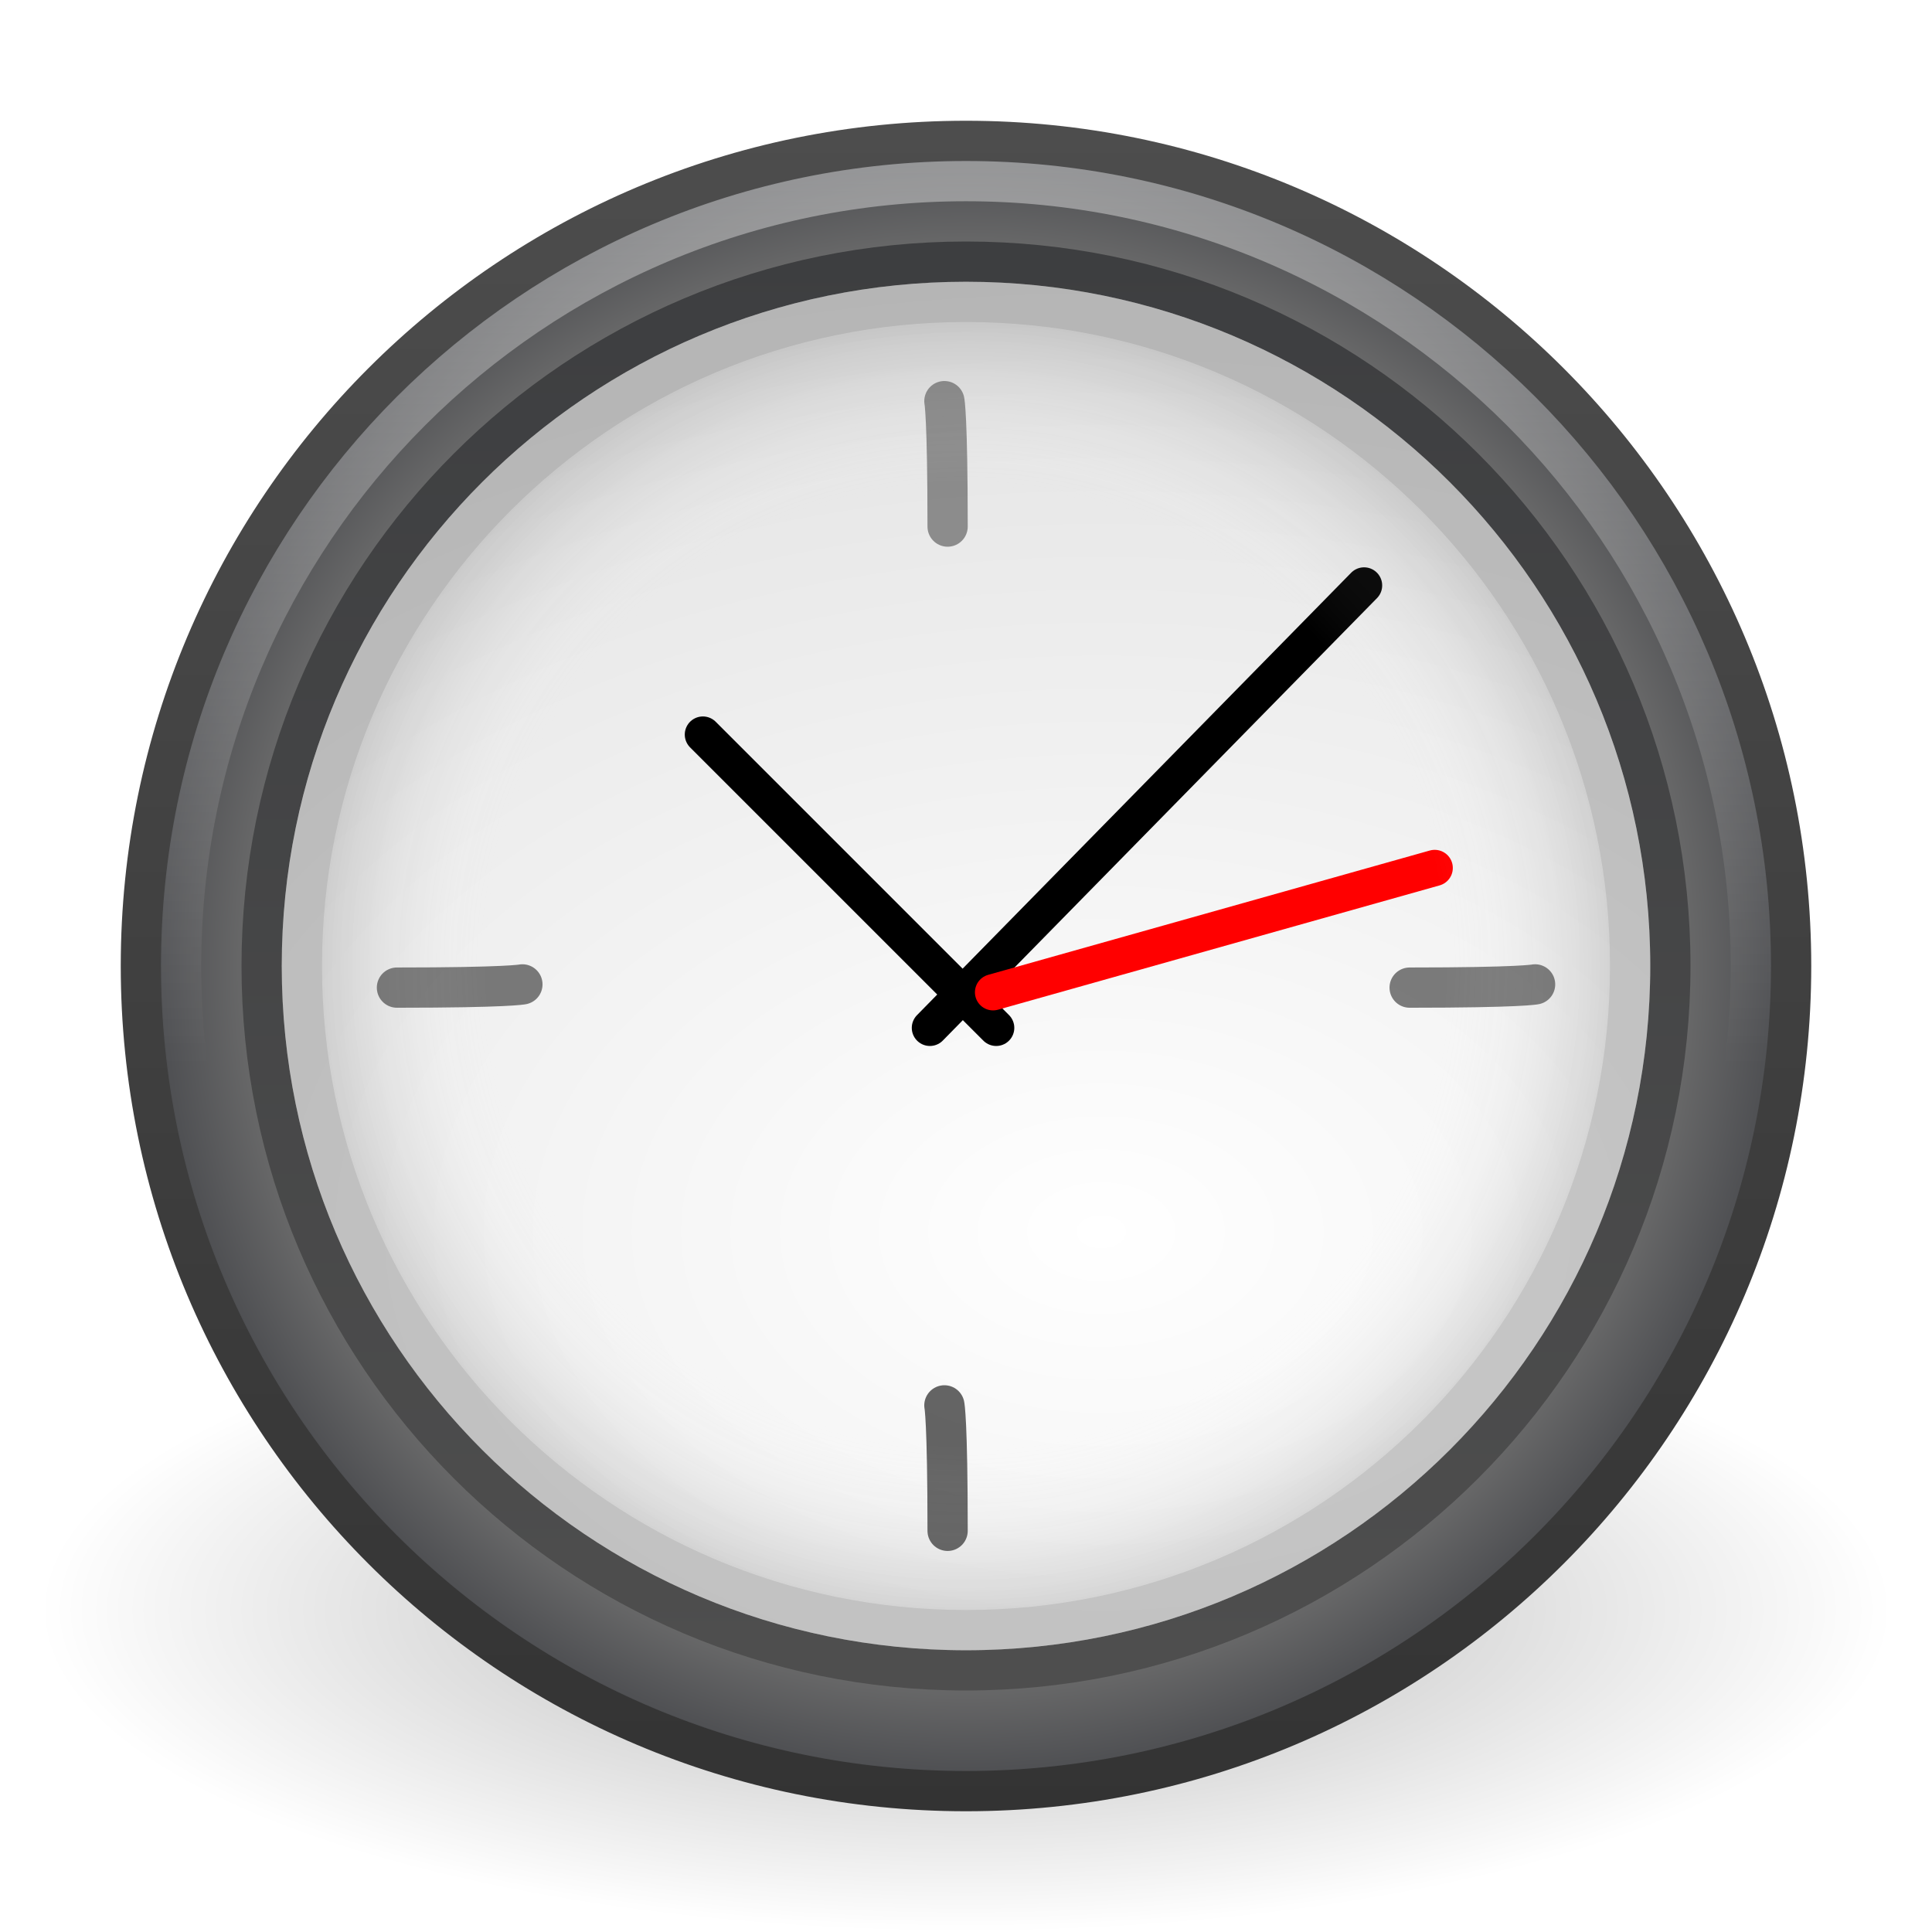
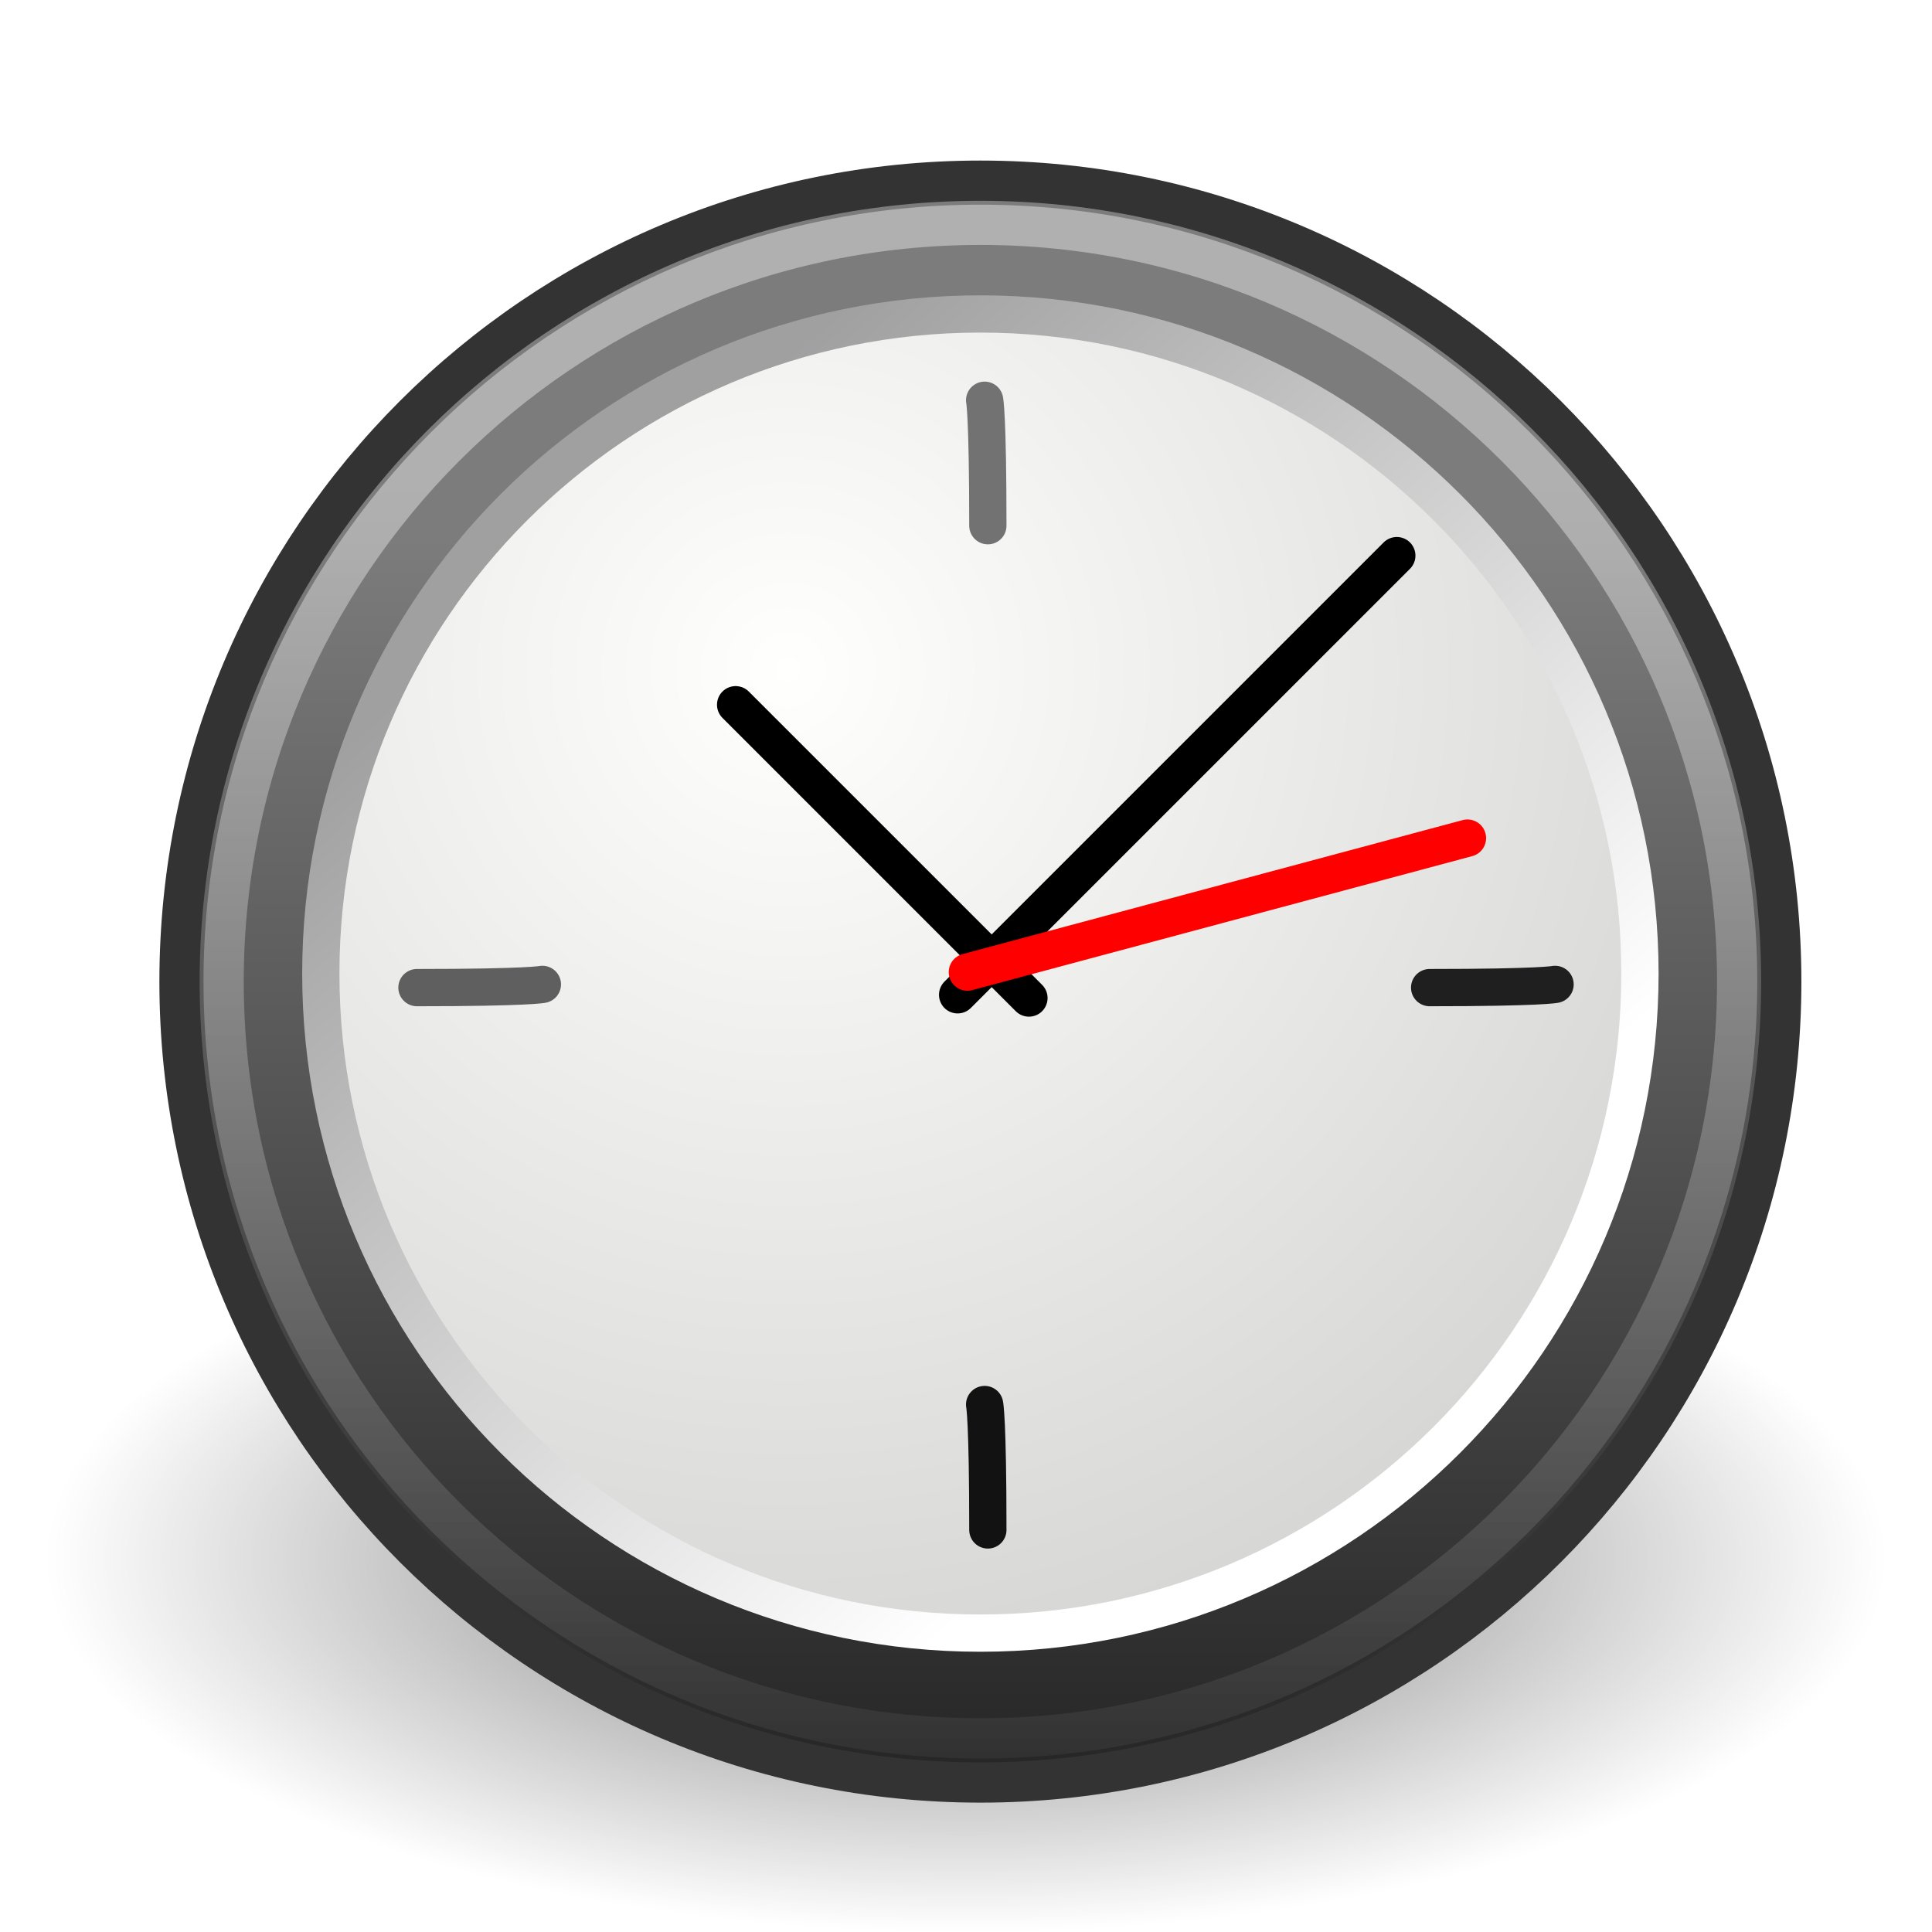
- <svg xmlns="http://www.w3.org/2000/svg" xmlns:xlink="http://www.w3.org/1999/xlink" version="1.0" width="48" height="48" id="svg5555">
-   <defs id="defs5557">
-     <linearGradient id="linearGradient3227">
-       <stop id="stop3229" style="stop-color:#4d4d4d;stop-opacity:1" offset="0" />
-       <stop id="stop3231" style="stop-color:#333333;stop-opacity:1" offset="1" />
+ <svg xmlns="http://www.w3.org/2000/svg" xmlns:xlink="http://www.w3.org/1999/xlink" width="48px" height="48px" id="svg3051">
+   <defs id="defs3053">
+     <linearGradient id="linearGradient8838-795">
+       <stop style="stop-color:#000000;stop-opacity:1;" offset="0" id="stop2737" />
+       <stop style="stop-color:#000000;stop-opacity:0;" offset="1" id="stop2739" />
    </linearGradient>
-     <linearGradient id="linearGradient8838">
-       <stop id="stop8840" style="stop-color:#000000;stop-opacity:1" offset="0" />
-       <stop id="stop8842" style="stop-color:#000000;stop-opacity:0" offset="1" />
+     <radialGradient xlink:href="#linearGradient8838-795" id="radialGradient3546" gradientUnits="userSpaceOnUse" gradientTransform="matrix(1,0,0,0.341176,0,3.047059)" cx="62.625" cy="4.625" fx="62.625" fy="4.625" r="10.625" />
+     <linearGradient id="linearGradient37935">
+       <stop id="stop37937" offset="0" style="stop-color:#7c7c7c;stop-opacity:1;" />
+       <stop id="stop37939" offset="1" style="stop-color:#242424;stop-opacity:1;" />
    </linearGradient>
-     <linearGradient id="linearGradient3334-995-903-143-677-209-356-728">
-       <stop id="stop5026" style="stop-color:#808080;stop-opacity:1" offset="0" />
-       <stop id="stop5028" style="stop-color:#6d6d6d;stop-opacity:1" offset="0.873" />
-       <stop id="stop5030" style="stop-color:#4f5053;stop-opacity:1" offset="1" />
+     <linearGradient xlink:href="#linearGradient37935" id="linearGradient3571" gradientUnits="userSpaceOnUse" gradientTransform="translate(0.749992,5e-8)" x1="15.656" y1="13.36" x2="15.656" y2="44.786" />
+     <linearGradient id="linearGradient4873-625-158-888-767">
+       <stop id="stop4258" offset="0" style="stop-color:#ffffff;stop-opacity:1;" />
+       <stop id="stop4260" offset="1" style="stop-color:#ffffff;stop-opacity:0;" />
    </linearGradient>
-     <linearGradient id="linearGradient2480">
-       <stop id="stop2482" style="stop-color:#3d3e40;stop-opacity:1" offset="0" />
-       <stop id="stop2484" style="stop-color:#4e4e4e;stop-opacity:1" offset="1" />
+     <linearGradient xlink:href="#linearGradient4873-625-158-888-767" id="linearGradient3568" gradientUnits="userSpaceOnUse" gradientTransform="matrix(2.149872,0,0,2.149872,-109.3655,31.93534)" x1="63.397" y1="-9.383" x2="63.397" y2="7.443" />
+     <linearGradient id="linearGradient42174">
+       <stop style="stop-color:#a0a0a0;stop-opacity:1;" offset="0" id="stop42176" />
+       <stop style="stop-color:#ffffff;stop-opacity:1;" offset="1" id="stop42178" />
    </linearGradient>
-     <linearGradient id="linearGradient3268">
-       <stop id="stop3270" style="stop-color:#ffffff;stop-opacity:1" offset="0" />
-       <stop id="stop3272" style="stop-color:#d8d8d8;stop-opacity:1" offset="1" />
+     <linearGradient xlink:href="#linearGradient42174" id="linearGradient3565" gradientUnits="userSpaceOnUse" x1="6.342" y1="7.789" x2="22.218" y2="25.884" />
+     <linearGradient id="linearGradient2145">
+       <stop style="stop-color:#fffffd;stop-opacity:1;" offset="0" id="stop2147" />
+       <stop style="stop-color:#cbcbc9;stop-opacity:1;" offset="1" id="stop2149" />
    </linearGradient>
-     <linearGradient id="linearGradient3996">
-       <stop id="stop3998" style="stop-color:#ffffff;stop-opacity:1" offset="0" />
-       <stop id="stop4000" style="stop-color:#ffffff;stop-opacity:0" offset="1" />
-     </linearGradient>
-     <linearGradient id="linearGradient3708">
-       <stop id="stop3710" style="stop-color:#000000;stop-opacity:1" offset="0" />
-       <stop id="stop3712" style="stop-color:#000000;stop-opacity:1" offset="1" />
-     </linearGradient>
-     <linearGradient id="linearGradient3301">
-       <stop id="stop3303" style="stop-color:#ffffff;stop-opacity:0" offset="0" />
-       <stop id="stop3309" style="stop-color:#ffffff;stop-opacity:0" offset="0.7" />
-       <stop id="stop3305" style="stop-color:#000000;stop-opacity:1" offset="1" />
-     </linearGradient>
-     <radialGradient cx="24" cy="24" r="17" fx="24" fy="24" id="radialGradient3199" xlink:href="#linearGradient3301" gradientUnits="userSpaceOnUse" />
-     <linearGradient x1="29.05" y1="7.028" x2="29.05" y2="26.494" id="linearGradient3201" xlink:href="#linearGradient3708" gradientUnits="userSpaceOnUse" gradientTransform="matrix(1,0,0,-1,1e-6,48)" />
-     <linearGradient x1="24.398" y1="3.602" x2="24.398" y2="26.091" id="linearGradient3212" xlink:href="#linearGradient3996" gradientUnits="userSpaceOnUse" gradientTransform="translate(-0.3976755,0.3981273)" />
-     <radialGradient cx="27.412" cy="12.08" r="18" fx="27.412" fy="12.08" id="radialGradient3215" xlink:href="#linearGradient3268" gradientUnits="userSpaceOnUse" gradientTransform="matrix(1.7637903e-8,1.773108,-2.659112,2.6451386e-8,59.48038,-17.99927)" />
-     <linearGradient x1="29.05" y1="7.028" x2="29.05" y2="40.32" id="linearGradient3217" xlink:href="#linearGradient2480" gradientUnits="userSpaceOnUse" gradientTransform="matrix(1.060606,0,0,1.060606,-1.454547,-1.454543)" />
-     <radialGradient cx="24.012" cy="24.003" r="21" fx="24.012" fy="24.003" id="radialGradient3220" xlink:href="#linearGradient3334-995-903-143-677-209-356-728" gradientUnits="userSpaceOnUse" gradientTransform="matrix(0.9532054,0,0,0.9532054,1.123631,1.123225)" />
-     <linearGradient x1="7.554" y1="3" x2="7.554" y2="45.184" id="linearGradient3222" xlink:href="#linearGradient3227" gradientUnits="userSpaceOnUse" />
-     <radialGradient cx="62.625" cy="4.625" r="10.625" fx="62.625" fy="4.625" id="radialGradient3225" xlink:href="#linearGradient8838" gradientUnits="userSpaceOnUse" gradientTransform="matrix(2.164706,0,0,0.7529402,-111.5647,36.51765)" />
+     <radialGradient xlink:href="#linearGradient2145" id="radialGradient3563" gradientUnits="userSpaceOnUse" cx="11.902" cy="10.045" fx="11.902" fy="10.045" r="29.293" />
  </defs>
-   <path d="m 47,40 c 0,4.418 -10.297,8 -23,8 -12.703,0 -23,-3.582 -23,-8 0,-4.418 10.297,-8 23,-8 12.703,0 23,3.582 23,8 l 0,0 z" id="path8836" style="opacity:0.3;fill:url(#radialGradient3225);fill-opacity:1;fill-rule:evenodd;stroke:none;stroke-width:1;marker:none;visibility:visible;display:inline;overflow:visible" />
-   <path d="M 44.5,23.999 C 44.5,35.321 35.321,44.5 24,44.5 12.678,44.5 3.5,35.321 3.5,23.999 3.5,12.678 12.678,3.5 24,3.5 35.321,3.5 44.5,12.678 44.5,23.999 l 0,0 z" id="path6495" style="fill:url(#radialGradient3220);fill-opacity:1;fill-rule:nonzero;stroke:url(#linearGradient3222);stroke-width:1;stroke-miterlimit:4;stroke-opacity:1;stroke-dasharray:none" />
-   <path d="m 41.5,23.999 c 0,9.665 -7.836,17.501 -17.5,17.501 -9.665,0 -17.5,-7.835 -17.5,-17.501 0,-9.665 7.835,-17.499 17.5,-17.499 9.664,0 17.5,7.835 17.5,17.499 l 0,0 0,0 0,0 z" id="path3215" style="fill:url(#radialGradient3215);fill-opacity:1;fill-rule:nonzero;stroke:url(#linearGradient3217);stroke-width:1;stroke-miterlimit:4;stroke-dasharray:none" />
-   <path d="m 43.5,23.999 c 0,10.77 -8.731,19.501 -19.5,19.501 -10.77,0 -19.5,-8.731 -19.5,-19.501 0,-10.769 8.731,-19.499 19.5,-19.499 C 34.769,4.5 43.5,13.23 43.5,23.999 l 0,0 z" id="path3222" style="opacity:0.4;fill:none;stroke:url(#linearGradient3212);stroke-width:1;stroke-miterlimit:4;stroke-opacity:1;stroke-dasharray:none" />
-   <path d="m 9.862,24.537 c 2.766,0 3.117,-0.08 3.117,-0.08" id="path2291" style="opacity:0.5;fill:none;stroke:#000000;stroke-width:1;stroke-linecap:round;stroke-linejoin:miter;stroke-miterlimit:4;stroke-opacity:1;stroke-dasharray:none" />
-   <path d="m 35.022,24.537 c 2.766,0 3.117,-0.08 3.117,-0.08" id="path2296" style="opacity:0.5;fill:none;stroke:#000000;stroke-width:1;stroke-linecap:round;stroke-linejoin:miter;stroke-miterlimit:4;stroke-opacity:1;stroke-dasharray:none" />
-   <path d="m 23.543,38.033 c 0,-2.766 -0.08,-3.117 -0.08,-3.117" id="path2306" style="opacity:0.6;fill:none;stroke:#000000;stroke-width:1;stroke-linecap:round;stroke-linejoin:miter;stroke-miterlimit:4;stroke-opacity:1;stroke-dasharray:none" />
-   <path d="m 23.543,13.083 c 0,-2.766 -0.08,-3.117 -0.08,-3.117" id="path2308" style="opacity:0.4;fill:none;stroke:#000000;stroke-width:1;stroke-linecap:round;stroke-linejoin:miter;stroke-miterlimit:4;stroke-opacity:1;stroke-dasharray:none" />
-   <path d="M 23.103,25.537 33.89,14.545" id="path2312" style="fill:none;stroke:#000000;stroke-width:0.9;stroke-linecap:round;stroke-linejoin:miter;stroke-miterlimit:4;stroke-opacity:1;stroke-dasharray:none" />
-   <path d="M 24.75,25.537 17.463,18.25" id="path2314" style="fill:none;stroke:#000000;stroke-width:0.9;stroke-linecap:round;stroke-linejoin:miter;stroke-miterlimit:4;stroke-opacity:1;stroke-dasharray:none" />
-   <path d="M 24.672,24.653 35.645,21.564" id="path2316" style="fill:#ff0000;fill-rule:evenodd;stroke:#ff0000;stroke-width:0.9;stroke-linecap:round;stroke-linejoin:miter;stroke-miterlimit:4;stroke-opacity:1;stroke-dasharray:none" />
-   <path d="M 40.5,24.001 C 40.5,14.888 33.112,7.5 24,7.5 14.887,7.5 7.5,14.888 7.5,24.001 7.5,33.113 14.887,40.5 24,40.5 33.112,40.5 40.5,33.113 40.5,24.001 l 0,0 z" id="path3215-4" style="opacity:0.2;fill:url(#radialGradient3199);fill-opacity:1;stroke:url(#linearGradient3201);stroke-width:1;stroke-miterlimit:4;stroke-dasharray:none" />
+   <g id="layer1">
+     <path transform="matrix(2.149872,0,0,2.563664,-110.6357,26.84977)" d="M 73.25,4.625 A 10.625,3.625 0 1 1 52,4.625 A 10.625,3.625 0 1 1 73.25,4.625 z" id="path8836" style="opacity:0.56;fill:url(#radialGradient3546);fill-opacity:1;fill-rule:evenodd;stroke:none;stroke-width:1;stroke-linecap:butt;stroke-linejoin:round;marker:none;marker-start:none;marker-mid:none;marker-end:none;stroke-miterlimit:4;stroke-dasharray:none;stroke-dashoffset:0;stroke-opacity:1;visibility:visible;display:inline;overflow:visible" />
+     <path id="path6495" d="M 44.255,24.387 C 44.255,35.377 35.346,44.286 24.358,44.286 C 13.368,44.286 4.46,35.376 4.46,24.387 C 4.46,13.398 13.368,4.489 24.358,4.489 C 35.346,4.489 44.255,13.398 44.255,24.387 L 44.255,24.387 z" style="fill:url(#linearGradient3571);fill-opacity:1;fill-rule:nonzero;stroke:#333333;stroke-width:1;stroke-miterlimit:4;stroke-dasharray:none" />
+     <path style="opacity:0.4;fill:none;fill-opacity:1;fill-rule:nonzero;stroke:url(#linearGradient3568);stroke-width:1;stroke-miterlimit:4;stroke-dasharray:none;stroke-opacity:1" d="M 43.159,24.387 C 43.159,34.771 34.741,43.19 24.358,43.19 C 13.974,43.19 5.556,34.771 5.556,24.387 C 5.556,14.003 13.974,5.585 24.358,5.585 C 34.741,5.585 43.159,14.003 43.159,24.387 L 43.159,24.387 z" id="path8655" />
+     <path style="fill:url(#radialGradient3563);fill-opacity:1;fill-rule:evenodd;stroke:url(#linearGradient3565);stroke-width:0.842;stroke-linecap:round;stroke-linejoin:bevel;stroke-miterlimit:4;stroke-dasharray:none;stroke-dashoffset:0;stroke-opacity:1" id="path35549" d="M 31.161,16.911 A 14.911,14.911 0 1 1 1.339,16.911 A 14.911,14.911 0 1 1 31.161,16.911 z" transform="matrix(1.098974,0,0,1.099004,6.498917,5.602195)" />
+     <path style="fill:#616161;fill-opacity:1;fill-rule:evenodd;stroke:#5f5f5f;stroke-width:0.926;stroke-linecap:round;stroke-linejoin:miter;stroke-miterlimit:4;stroke-dasharray:none;stroke-opacity:1" d="M 10.359,24.537 C 13.125,24.537 13.475,24.457 13.475,24.457" id="path2291" />
+     <path style="fill:#1f1f1f;fill-opacity:1;fill-rule:evenodd;stroke:#1f1f1f;stroke-width:0.926;stroke-linecap:round;stroke-linejoin:miter;stroke-miterlimit:4;stroke-dasharray:none;stroke-opacity:1" d="M 35.519,24.537 C 38.285,24.537 38.635,24.457 38.635,24.457" id="path2296" />
+     <path style="fill:#131313;fill-opacity:1;fill-rule:evenodd;stroke:#121212;stroke-width:0.926;stroke-linecap:round;stroke-linejoin:miter;stroke-miterlimit:4;stroke-dasharray:none;stroke-opacity:1" d="M 24.543,38.011 C 24.543,35.245 24.463,34.895 24.463,34.895" id="path2306" />
+     <path style="fill:#1f1f1f;fill-opacity:1;fill-rule:evenodd;stroke:#727272;stroke-width:0.926;stroke-linecap:round;stroke-linejoin:miter;stroke-miterlimit:4;stroke-dasharray:none;stroke-opacity:1" d="M 24.543,13.061 C 24.543,10.295 24.463,9.944 24.463,9.944" id="path2308" />
+     <g id="g2318" transform="matrix(0.5733387,0,0,0.5733387,11.6556,11.15447)" style="stroke-width:1.615;stroke-linecap:round;stroke-miterlimit:4;stroke-dasharray:none">
+       <path id="path2312" d="M 21.168,23.653 L 40.199,4.622" style="fill:none;fill-rule:evenodd;stroke:#000000;stroke-width:1.615;stroke-linecap:round;stroke-linejoin:miter;stroke-miterlimit:4;stroke-dasharray:none;stroke-opacity:1" />
+       <path id="path2314" d="M 24.258,23.793 L 11.548,11.083" style="fill:none;fill-rule:evenodd;stroke:#000000;stroke-width:1.615;stroke-linecap:round;stroke-linejoin:miter;stroke-miterlimit:4;stroke-dasharray:none;stroke-opacity:1" />
+       <path id="path2316" d="M 21.59,22.67 L 43.261,16.863" style="fill:#ff0000;fill-rule:evenodd;stroke:#ff0000;stroke-width:1.615;stroke-linecap:round;stroke-linejoin:miter;stroke-miterlimit:4;stroke-dasharray:none;stroke-opacity:1" />
+     </g>
+   </g>
</svg>
